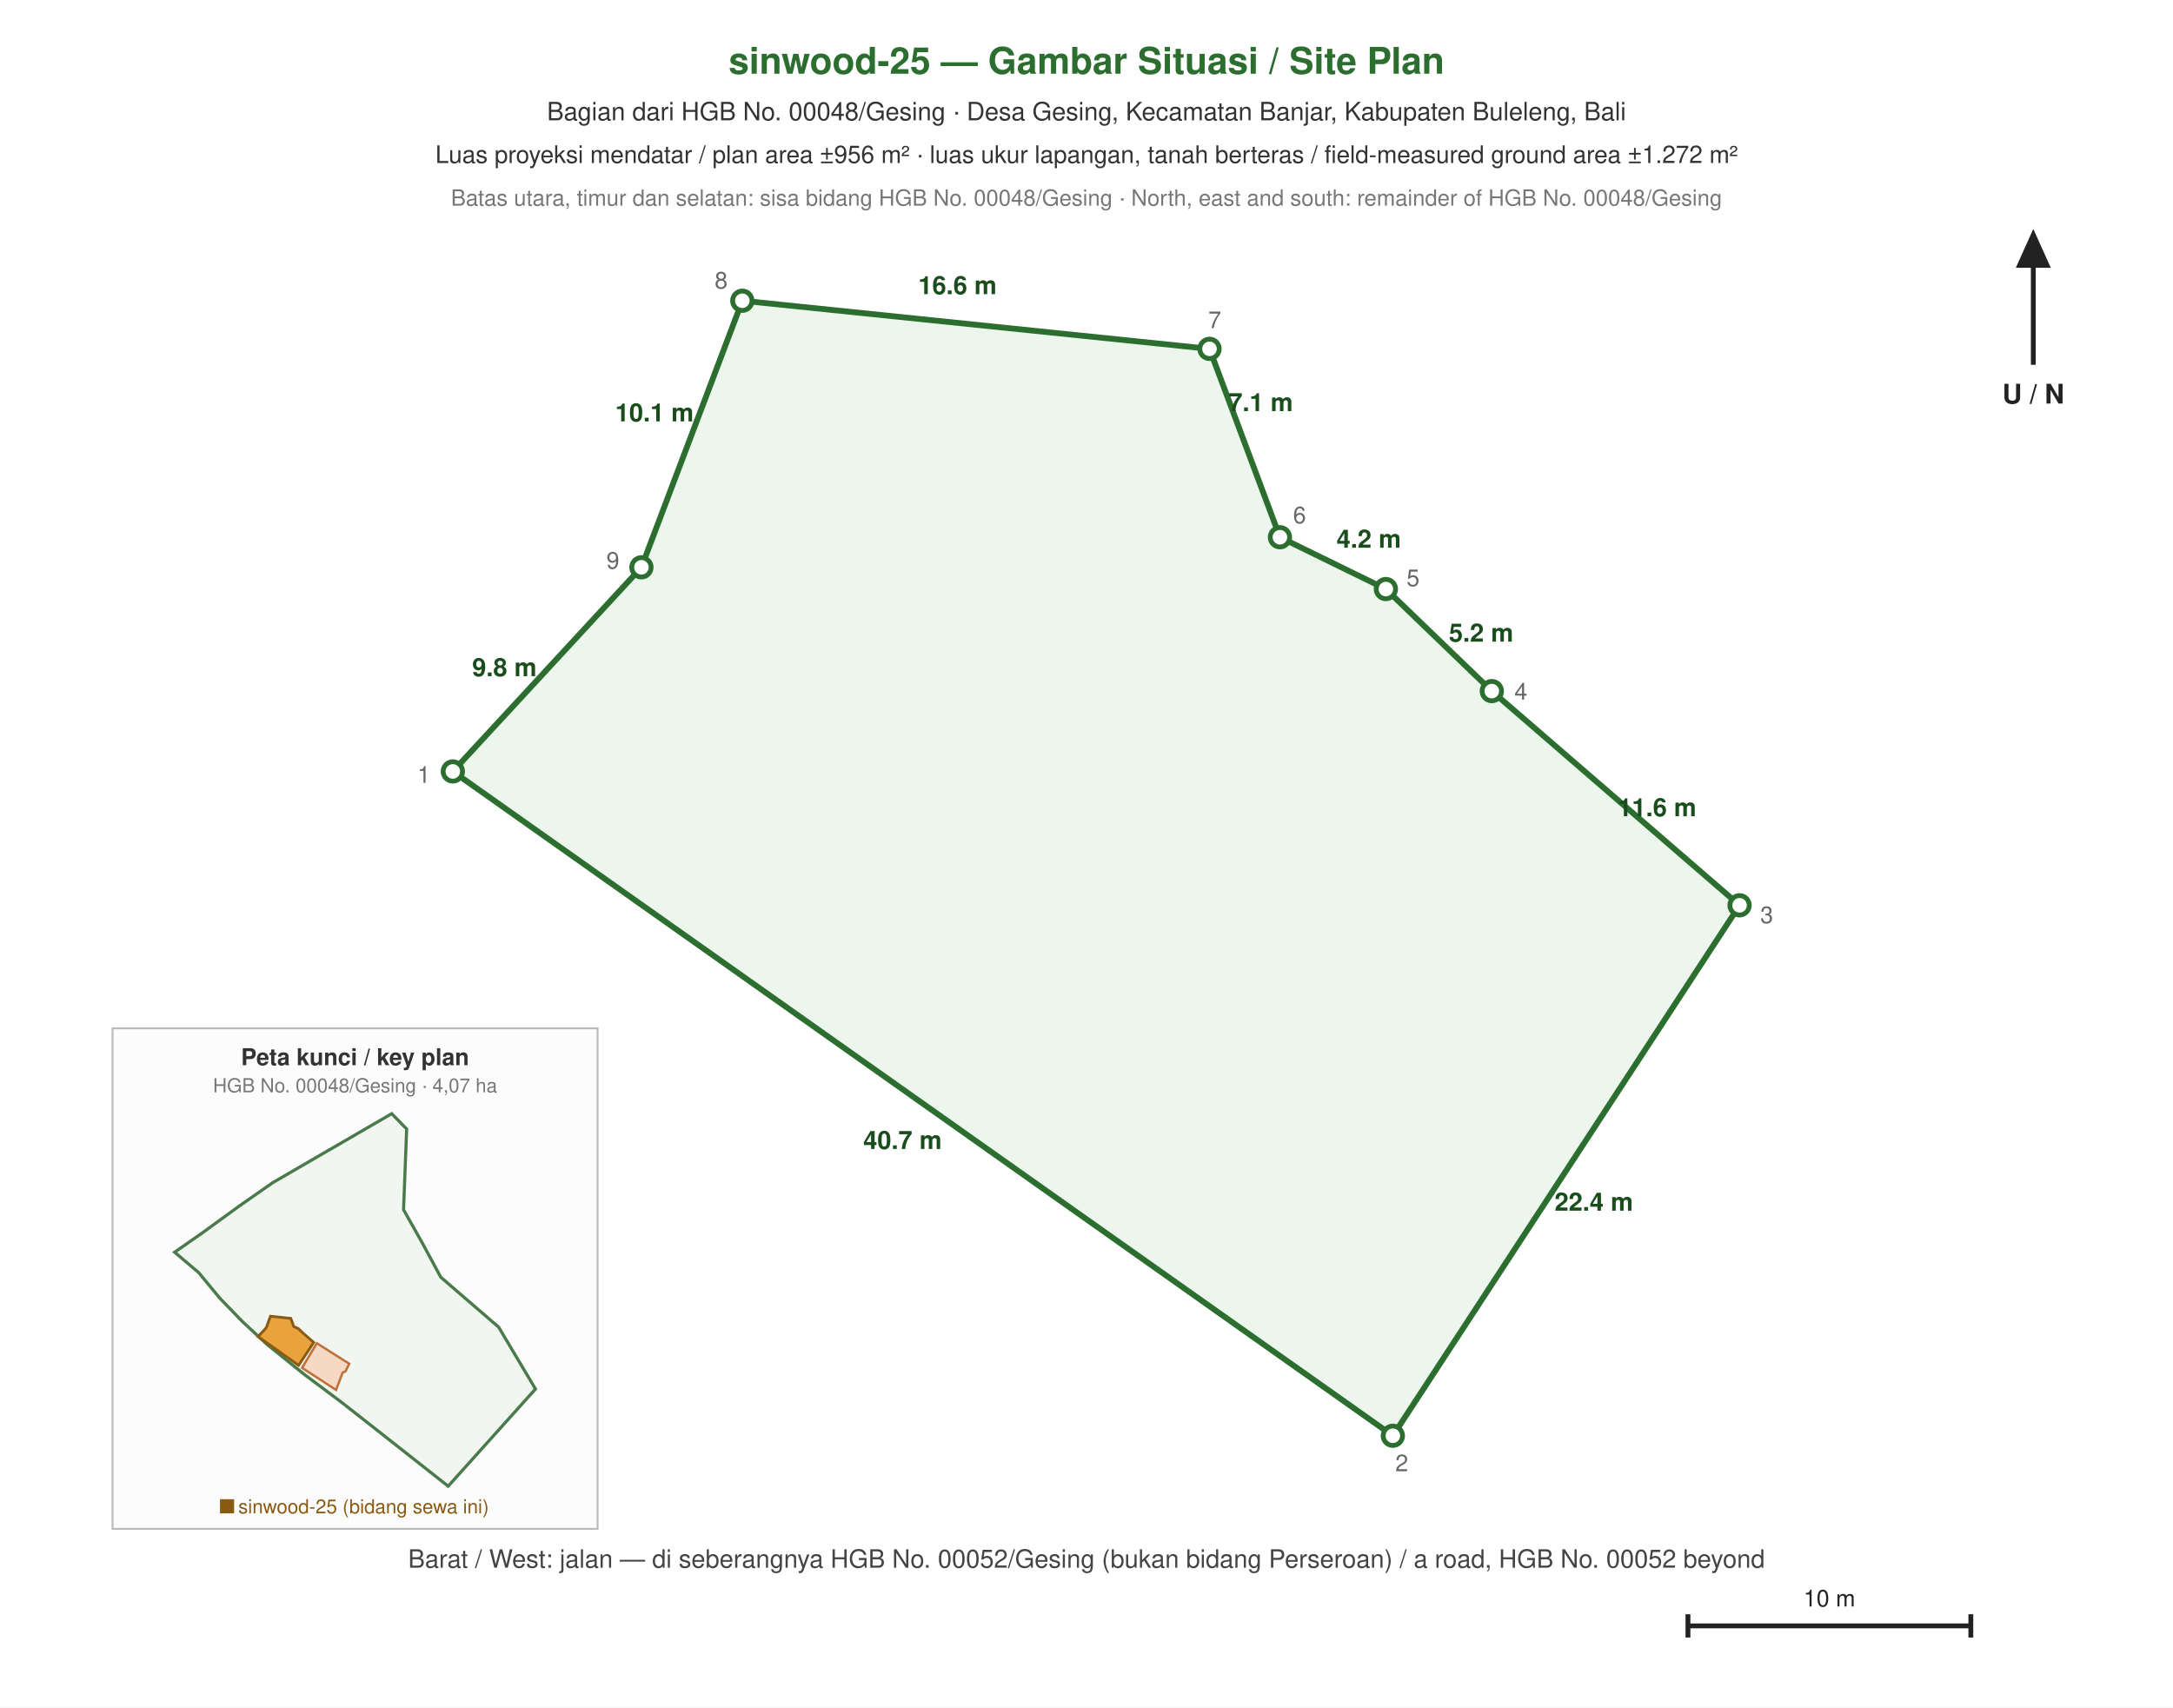
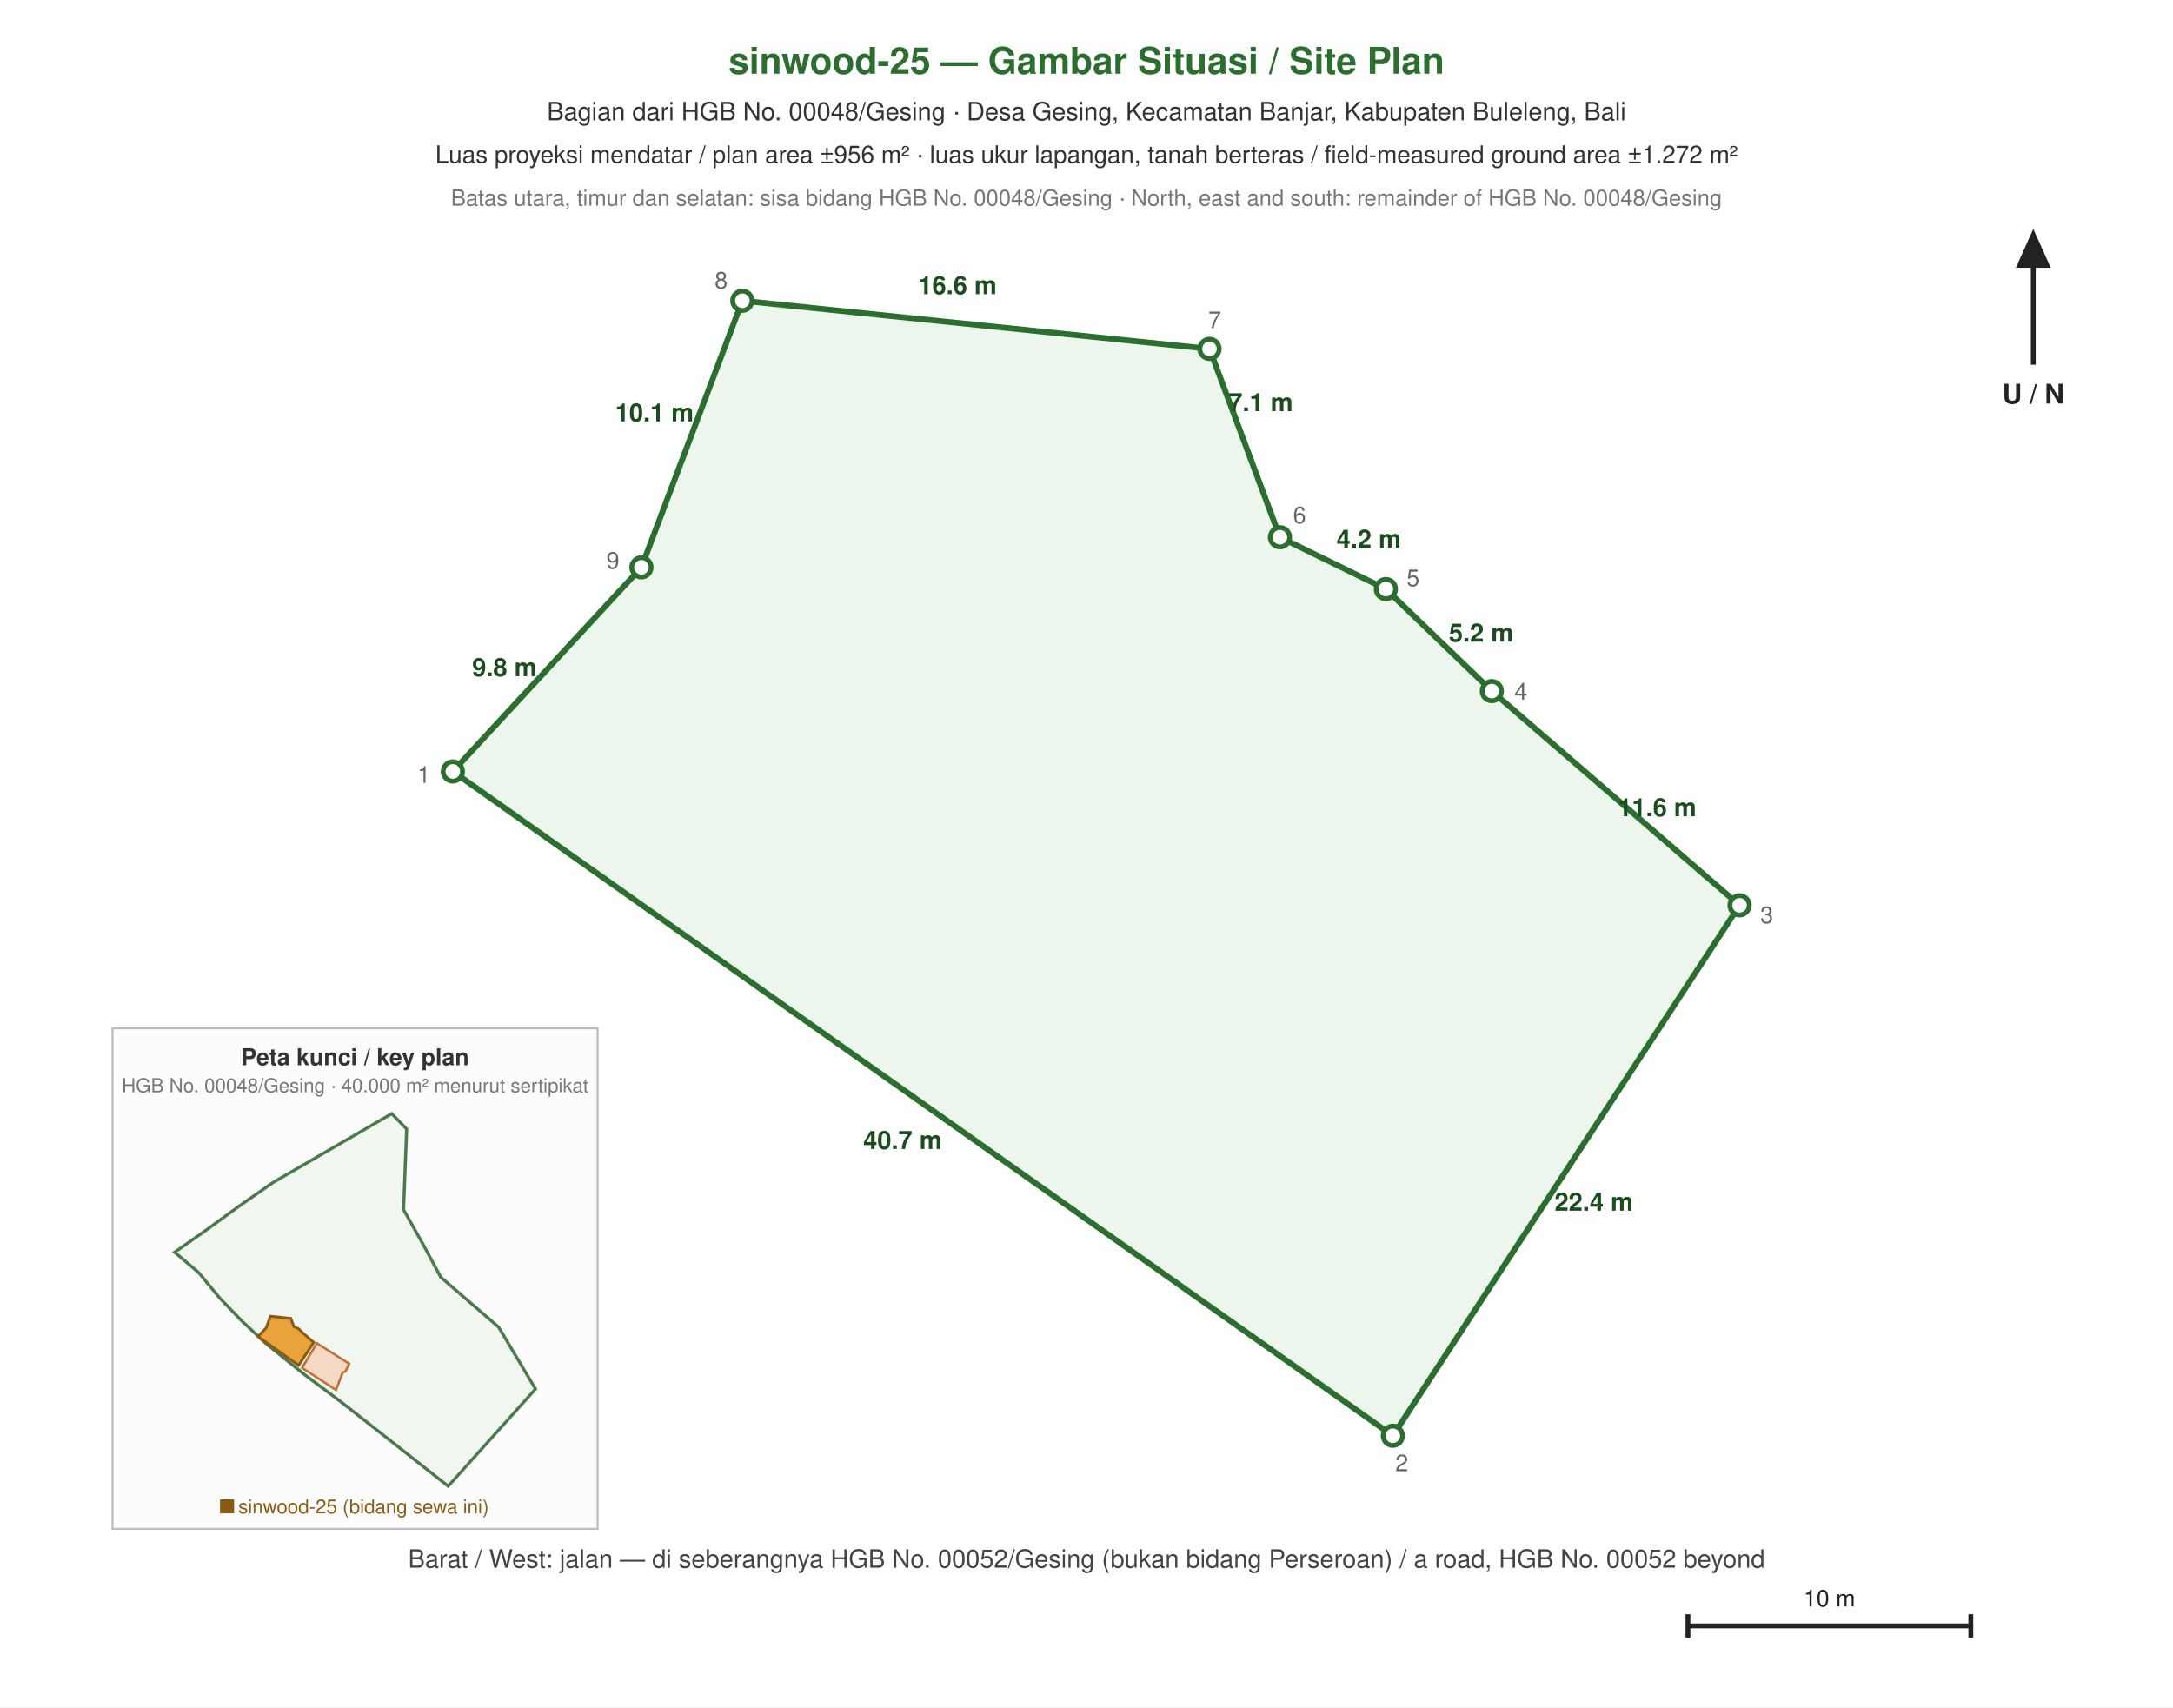
<svg xmlns="http://www.w3.org/2000/svg" width="1120" height="880" viewBox="0 0 1120 880" font-family="Helvetica, Arial, sans-serif">
  <rect width="1120" height="880" fill="#ffffff" />
  <text x="560.0" y="38" font-size="19" font-weight="bold" fill="#2c6e2f" text-anchor="middle">sinwood-25 — Gambar Situasi / Site Plan</text>
  <text x="560.0" y="62" font-size="13" fill="#333" text-anchor="middle">Bagian dari HGB No. 00048/Gesing · Desa Gesing, Kecamatan Banjar, Kabupaten Buleleng, Bali</text>
  <text x="560.0" y="84" font-size="12.5" fill="#333" text-anchor="middle">Luas proyeksi mendatar / plan area ±956 m² · luas ukur lapangan, tanah berteras / field-measured ground area ±1.272 m²</text>
  <text x="560.0" y="106" font-size="11.5" fill="#777" text-anchor="middle">Batas utara, timur dan selatan: sisa bidang HGB No. 00048/Gesing · North, east and south: remainder of HGB No. 00048/Gesing</text>
  <polygon points="233.4,397.6 717.9,740.0 896.6,466.6 768.9,356.2 714.3,303.6 659.7,276.9 623.4,179.8 382.6,155.0 330.6,292.4" fill="#eaf5ea" fill-opacity="0.9" stroke="#2c6e2f" stroke-width="3" />
  <text x="465.2" y="592.2" font-size="13" fill="#1a4d1c" text-anchor="middle" font-weight="bold">40.7 m</text>
  <text x="821.5" y="624.0" font-size="13" fill="#1a4d1c" text-anchor="middle" font-weight="bold">22.4 m</text>
  <text x="854.1" y="420.7" font-size="13" fill="#1a4d1c" text-anchor="middle" font-weight="bold">11.6 m</text>
  <text x="763.4" y="330.7" font-size="13" fill="#1a4d1c" text-anchor="middle" font-weight="bold">5.2 m</text>
  <text x="705.5" y="282.3" font-size="13" fill="#1a4d1c" text-anchor="middle" font-weight="bold">4.2 m</text>
  <text x="649.8" y="211.9" font-size="13" fill="#1a4d1c" text-anchor="middle" font-weight="bold">7.1 m</text>
  <text x="493.5" y="151.6" font-size="13" fill="#1a4d1c" text-anchor="middle" font-weight="bold">16.6 m</text>
  <text x="337.3" y="217.2" font-size="13" fill="#1a4d1c" text-anchor="middle" font-weight="bold">10.1 m</text>
  <text x="260.0" y="348.5" font-size="13" fill="#1a4d1c" text-anchor="middle" font-weight="bold">9.8 m</text>
  <circle cx="233.4" cy="397.6" r="5" fill="#fff" stroke="#2c6e2f" stroke-width="2.5" />
  <circle cx="717.9" cy="740.0" r="5" fill="#fff" stroke="#2c6e2f" stroke-width="2.5" />
  <circle cx="896.6" cy="466.6" r="5" fill="#fff" stroke="#2c6e2f" stroke-width="2.5" />
  <circle cx="768.9" cy="356.2" r="5" fill="#fff" stroke="#2c6e2f" stroke-width="2.5" />
  <circle cx="714.3" cy="303.6" r="5" fill="#fff" stroke="#2c6e2f" stroke-width="2.5" />
  <circle cx="659.7" cy="276.9" r="5" fill="#fff" stroke="#2c6e2f" stroke-width="2.5" />
  <circle cx="623.4" cy="179.8" r="5" fill="#fff" stroke="#2c6e2f" stroke-width="2.5" />
  <circle cx="382.6" cy="155.0" r="5" fill="#fff" stroke="#2c6e2f" stroke-width="2.5" />
  <circle cx="330.6" cy="292.4" r="5" fill="#fff" stroke="#2c6e2f" stroke-width="2.5" />
  <text x="218.5" y="403.5" font-size="12" fill="#666" text-anchor="middle">1</text>
  <text x="722.5" y="758.3" font-size="12" fill="#666" text-anchor="middle">2</text>
  <text x="910.6" y="475.8" font-size="12" fill="#666" text-anchor="middle">3</text>
  <text x="783.9" y="360.6" font-size="12" fill="#666" text-anchor="middle">4</text>
  <text x="728.3" y="302.1" font-size="12" fill="#666" text-anchor="middle">5</text>
  <text x="669.8" y="269.7" font-size="12" fill="#666" text-anchor="middle">6</text>
  <text x="626.1" y="169.1" font-size="12" fill="#666" text-anchor="middle">7</text>
  <text x="371.7" y="148.7" font-size="12" fill="#666" text-anchor="middle">8</text>
  <text x="315.9" y="293.1" font-size="12" fill="#666" text-anchor="middle">9</text>
  <g>
    <rect x="58" y="530" width="250" height="258" fill="#fcfcfc" stroke="#bbb" stroke-width="1" />
    <text x="183.0" y="549" font-size="12" text-anchor="middle" fill="#333" font-weight="bold">Peta kunci / key plan</text>
-     <text x="183.0" y="563" font-size="10" text-anchor="middle" fill="#777">HGB No. 00048/Gesing · 4,07 ha</text>
+     <text x="183.0" y="563" font-size="10" text-anchor="middle" fill="#777">HGB No. 00048/Gesing · 40.000 m² menurut sertipikat</text>
    <polygon points="90.0,645.4 102.4,655.9 113.3,669.1 124.8,681.0 137.7,693.0 157.1,708.6 175.7,722.5 196.6,738.9 231.0,766.0 276.0,715.9 257.0,684.0 227.2,658.3 217.7,640.7 208.0,623.5 209.6,581.9 201.9,574.0 140.5,609.6 122.9,621.9 104.2,635.5" fill="#f1f6f1" stroke="#4a7a4c" stroke-width="1.6" />
    <polygon points="155.7,705.0 173.2,716.4 176.6,707.5 178.1,706.8 180.0,702.9 163.3,692.3" fill="#f6d9c4" stroke="#c0703a" stroke-width="1.2" />
    <polygon points="133.0,688.9 153.9,703.7 161.7,691.9 156.2,687.1 153.8,684.8 151.4,683.7 149.9,679.5 139.4,678.4 137.2,684.4" fill="#e8a33d" stroke="#8a5a12" stroke-width="1.4" />
    <text x="183.0" y="780" font-size="10" text-anchor="middle" fill="#8a5a12">■ sinwood-25 (bidang sewa ini)</text>
  </g>
  <text x="560" y="808" font-size="13" fill="#444" text-anchor="middle">Barat / West: jalan — di seberangnya HGB No. 00052/Gesing (bukan bidang Perseroan) / a road, HGB No. 00052 beyond</text>
  <g transform="translate(1048,158)">
    <line x1="0" y1="30" x2="0" y2="-30" stroke="#222" stroke-width="2.5" />
    <polygon points="0,-40 -9,-20 9,-20" fill="#222" />
    <text x="0" y="50" font-size="14" text-anchor="middle" fill="#222" font-weight="bold">U / N</text>
  </g>
  <g transform="translate(870,838)">
    <line x1="0" y1="0" x2="145.8" y2="0" stroke="#222" stroke-width="2.5" />
    <line x1="0" y1="-6" x2="0" y2="6" stroke="#222" stroke-width="2.5" />
    <line x1="145.8" y1="-6" x2="145.8" y2="6" stroke="#222" stroke-width="2.5" />
    <text x="72.9" y="-10" font-size="12" text-anchor="middle" fill="#222">10 m</text>
  </g>
</svg>
